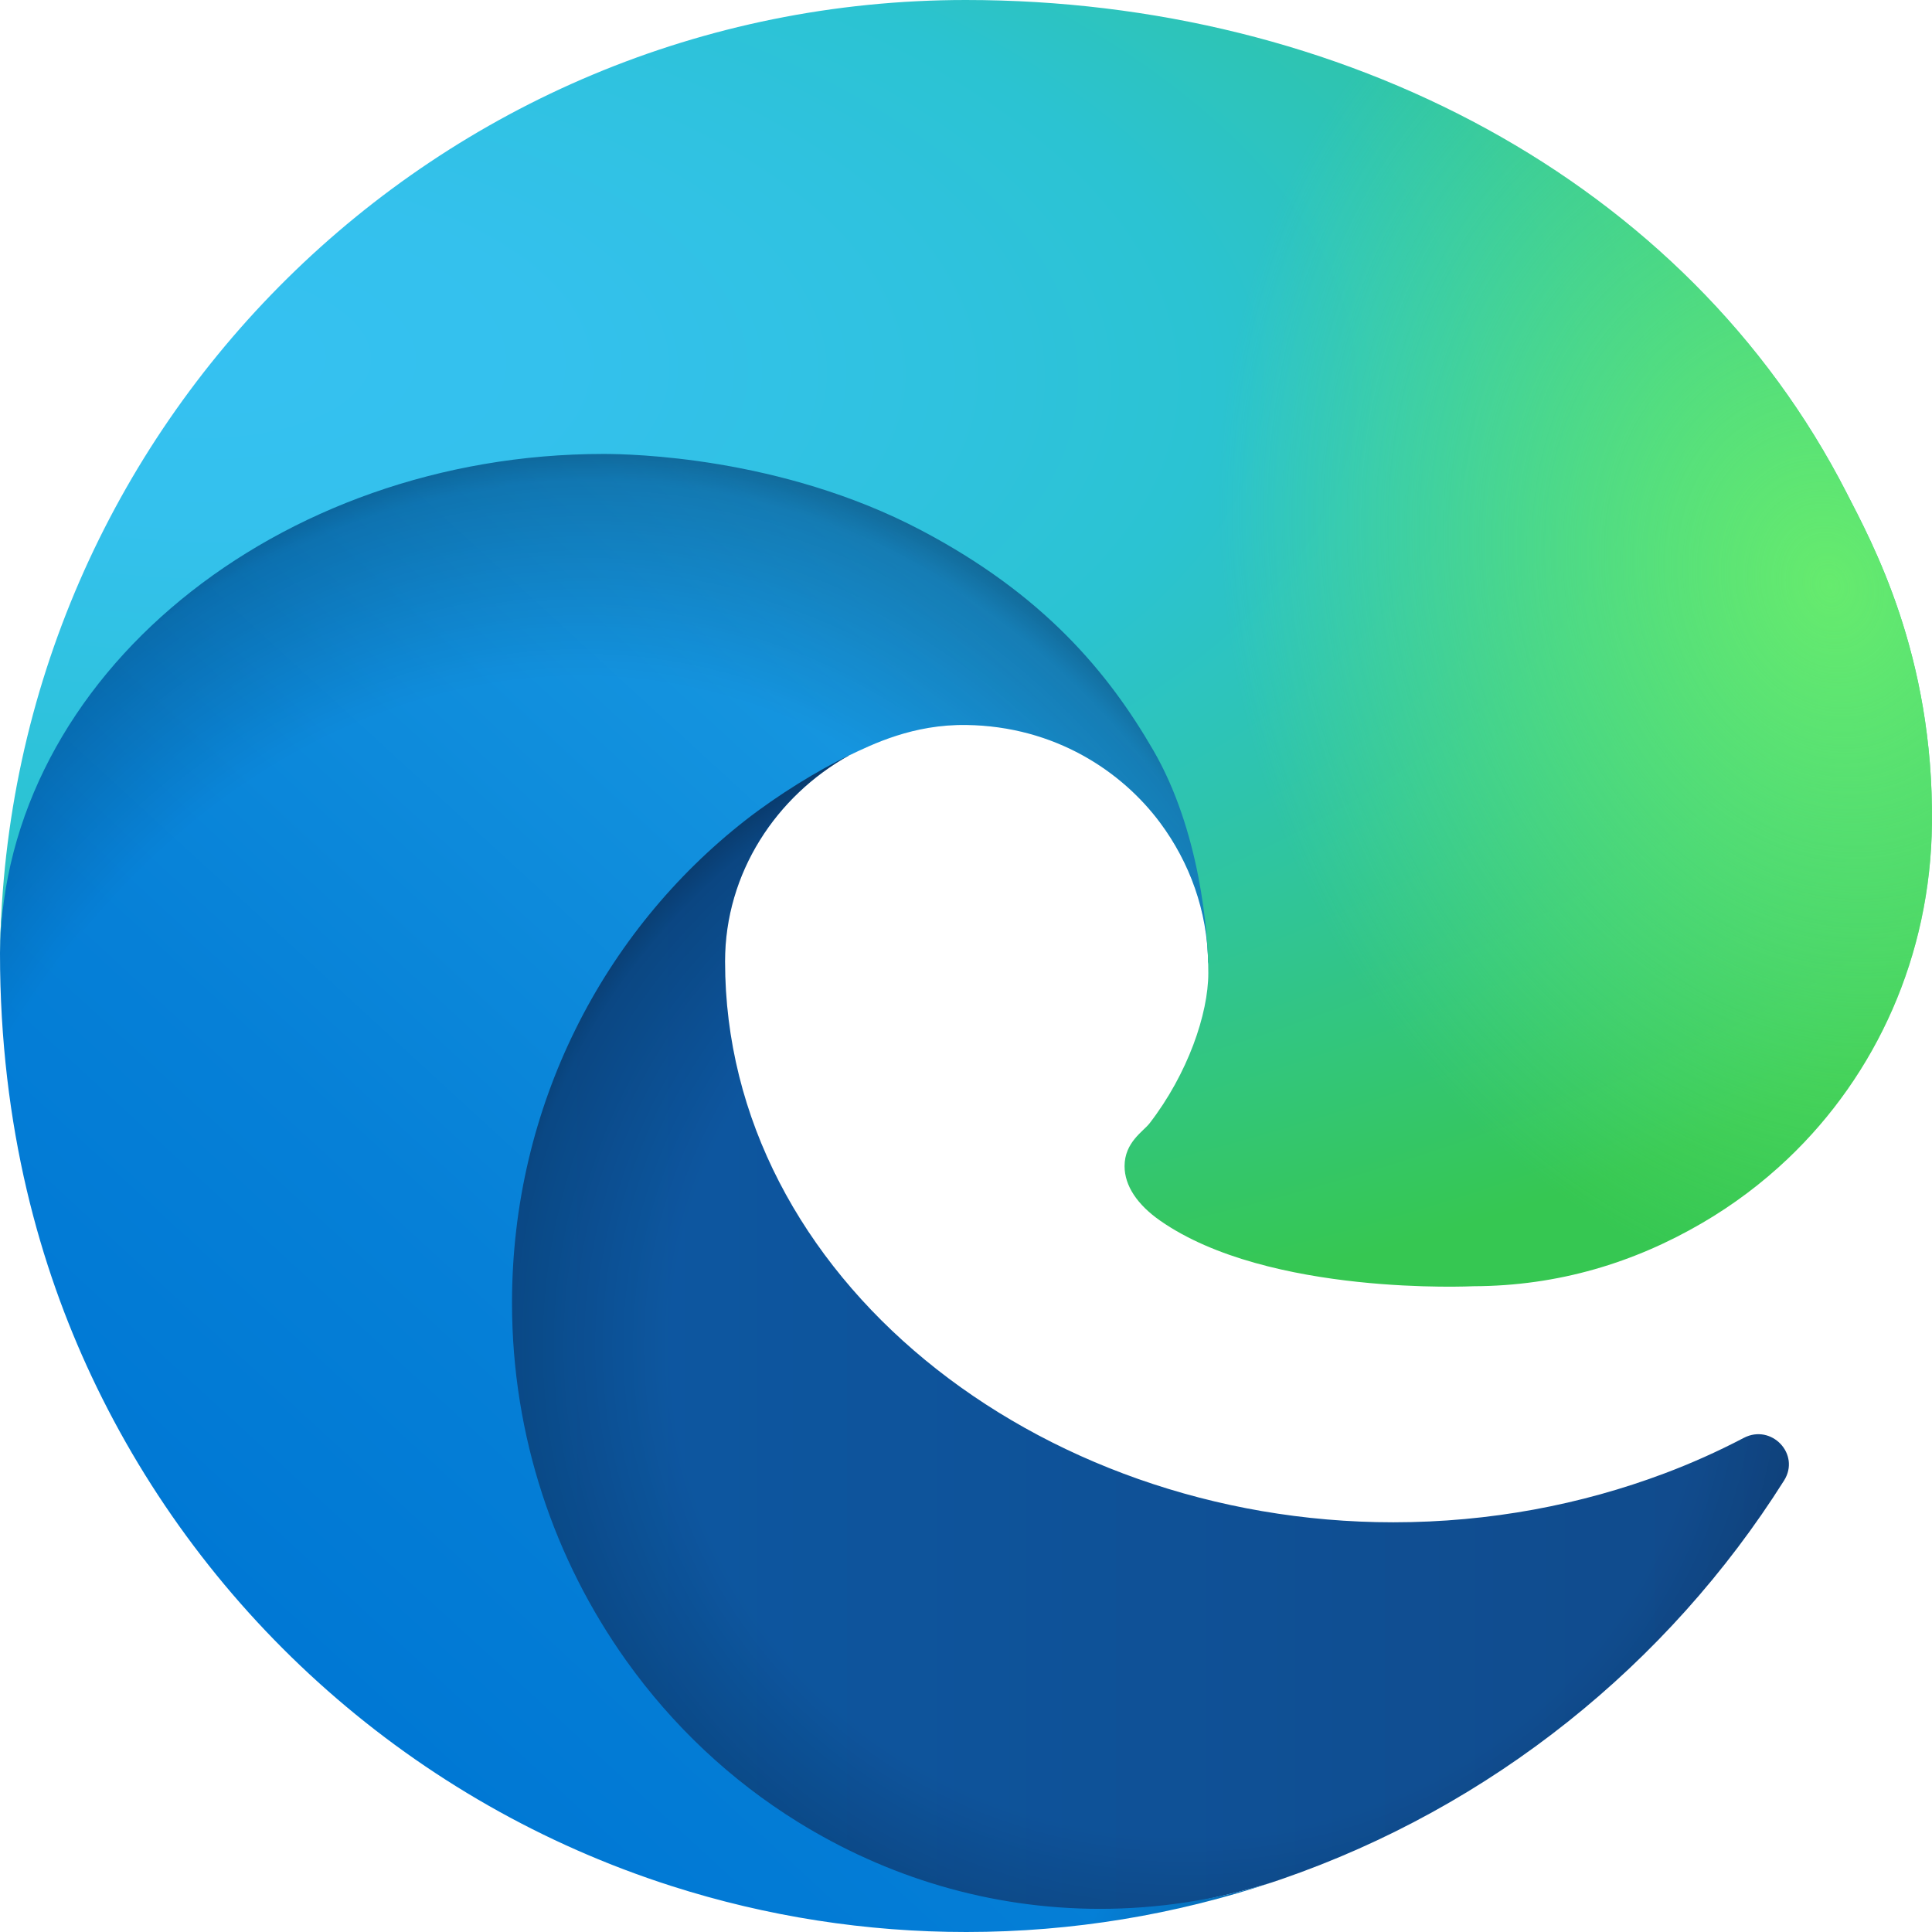
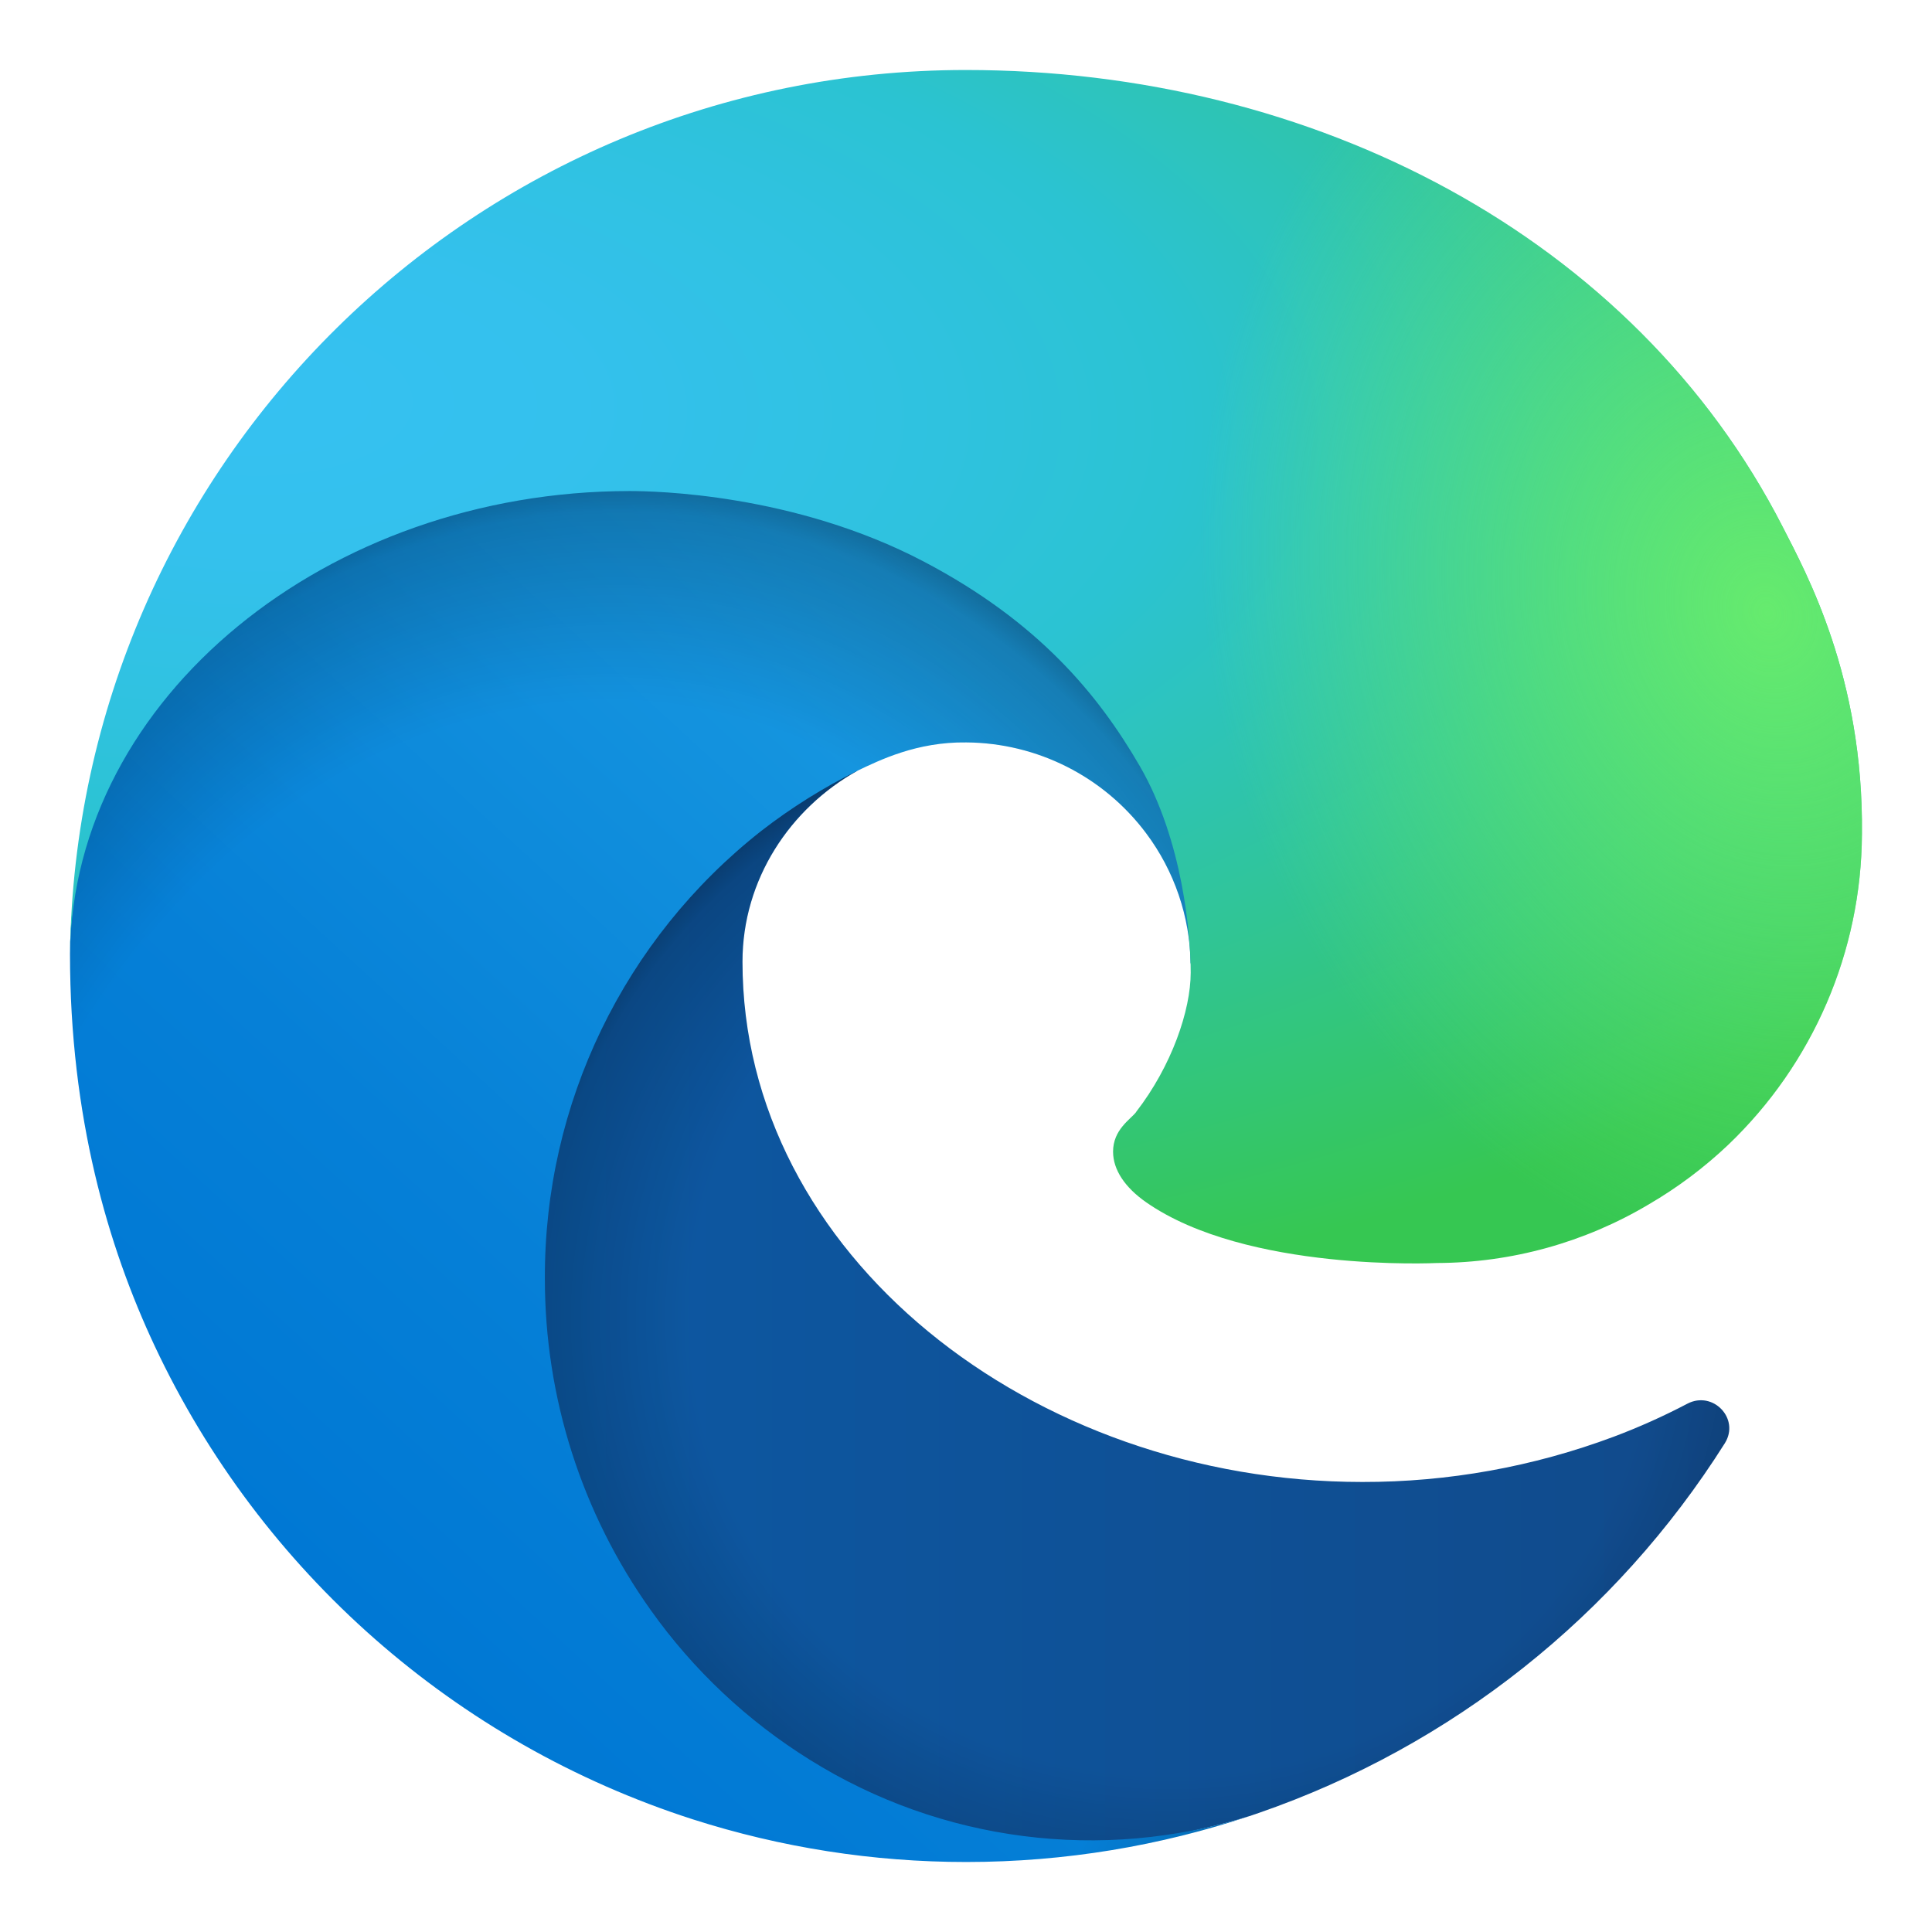
- <svg xmlns="http://www.w3.org/2000/svg" viewBox="0 0 256 256">
-   <linearGradient id="a" x1="58.703" x2="237.038" y1="177.051" y2="177.051" gradientUnits="userSpaceOnUse">
+ <svg xmlns="http://www.w3.org/2000/svg" xmlns:xlink="http://www.w3.org/1999/xlink" viewBox="0 0 27600 27600">
+   <linearGradient id="a" x1="6870" x2="24704" y1="18705" y2="18705" gradientUnits="userSpaceOnUse">
    <stop offset="0" stop-color="#0c59a4" />
    <stop offset="1" stop-color="#114a8b" />
  </linearGradient>
-   <path fill="url(#a)" d="M231.05 190.534a93.452 93.452 0 01-10.533 4.714c-10.981 4.125-23.108 6.464-35.9 6.464-47.32 0-88.543-32.552-88.543-74.323 0-11.745 6.796-21.926 16.426-27.289-42.795 1.795-53.797 46.4-53.797 72.531 0 73.873 68.09 81.37 82.76 81.37 7.907 0 19.841-2.303 27.032-4.559.438-.145.874-.292 1.31-.443 27.76-9.573 51.188-28.407 66.589-52.82 2.208-3.501-1.676-7.568-5.343-5.645z" />
-   <radialGradient id="b" cx="157.204" cy="178.384" r="95.384" gradientTransform="matrix(1 0 0 .95107 0 8.728)" gradientUnits="userSpaceOnUse">
-     <stop offset=".717" stop-opacity="0" />
-     <stop offset=".946" stop-opacity=".53" />
+   <use fill="url(#a)" xlink:href="#H" />
+   <radialGradient id="b" cx="15720" cy="17838" r="9538" gradientTransform="matrix(1 0 0 .95107 1000 1873)" gradientUnits="userSpaceOnUse">
+     <stop offset=".72" stop-opacity="0" />
+     <stop offset=".95" stop-opacity=".53" />
    <stop offset="1" />
  </radialGradient>
-   <path fill="url(#b)" d="M231.05 190.534a93.452 93.452 0 01-10.533 4.714c-10.981 4.125-23.108 6.464-35.9 6.464-47.32 0-88.543-32.552-88.543-74.323 0-11.745 6.796-21.926 16.426-27.289-42.795 1.795-53.797 46.4-53.797 72.531 0 73.873 68.09 81.37 82.76 81.37 7.907 0 19.841-2.303 27.032-4.559.438-.145.874-.292 1.31-.443 27.76-9.573 51.188-28.407 66.589-52.82 2.208-3.501-1.676-7.568-5.343-5.645z" opacity=".35" />
-   <linearGradient id="c" x1="152.723" x2="41.328" y1="99.684" y2="221.019" gradientUnits="userSpaceOnUse">
+   <use fill="url(#b)" opacity=".35" xlink:href="#H" />
+   <linearGradient id="c" x1="16272" x2="5133" y1="10968" y2="23102" gradientUnits="userSpaceOnUse">
    <stop offset="0" stop-color="#1b9de2" />
-     <stop offset=".162" stop-color="#1595df" />
-     <stop offset=".667" stop-color="#0680d7" />
+     <stop offset=".16" stop-color="#1595df" />
+     <stop offset=".67" stop-color="#0680d7" />
    <stop offset="1" stop-color="#0078d4" />
  </linearGradient>
-   <path fill="url(#c)" d="M105.711 241.414c-8.894-5.514-16.615-12.784-22.735-21.376-9.47-13.295-15.132-29.65-15.132-47.407 0-26.13 12.168-49.275 30.924-63.939 4.26-3.33 9.713-6.69 13.732-8.592 3.12-1.477 8.457-4.137 15.545-4.036 11.752.166 20.631 6.157 25.685 12.962 3.884 5.228 6.278 11.669 6.358 18.66.003-.21 24.465-79.603-80.049-79.603C36.146 48.083 0 89.753 0 126.298c0 23.182 5.38 41.69 12.115 56.033 15 31.95 42.818 56.678 76.845 67.573A127.947 127.947 0 00128.045 256c14.14 0 27.731-2.326 40.45-6.558a75.75 75.75 0 01-22.72 3.49c-14.671 0-28.346-4.255-40.064-11.518z" />
-   <radialGradient id="d" cx="71.304" cy="198.664" r="143.236" gradientTransform="matrix(.14843 -.98892 .79688 .1196 -97.59 245.418)" gradientUnits="userSpaceOnUse">
-     <stop offset=".763" stop-opacity="0" />
-     <stop offset=".946" stop-opacity=".5" />
+   <use fill="url(#c)" xlink:href="#I" />
+   <radialGradient id="d" cx="7130" cy="19866" r="14324" gradientTransform="matrix(.14843 -.98892 .79688 .1196 -8759 25542)" gradientUnits="userSpaceOnUse">
+     <stop offset=".76" stop-opacity="0" />
+     <stop offset=".95" stop-opacity=".5" />
    <stop offset="1" />
  </radialGradient>
-   <path fill="url(#d)" d="M105.711 241.414c-8.894-5.514-16.615-12.784-22.735-21.376-9.47-13.295-15.132-29.65-15.132-47.407 0-26.13 12.168-49.275 30.924-63.939 4.26-3.33 9.713-6.69 13.732-8.592 3.12-1.477 8.457-4.137 15.545-4.036 11.752.166 20.631 6.157 25.685 12.962 3.884 5.228 6.278 11.669 6.358 18.66.003-.21 24.465-79.603-80.049-79.603C36.146 48.083 0 89.753 0 126.298c0 23.182 5.38 41.69 12.115 56.033 15 31.95 42.818 56.678 76.845 67.573A127.947 127.947 0 00128.045 256c14.14 0 27.731-2.326 40.45-6.558a75.75 75.75 0 01-22.72 3.49c-14.671 0-28.346-4.255-40.064-11.518z" opacity=".41" />
-   <radialGradient id="e" cx="25.234" cy="46.805" r="202.431" gradientTransform="matrix(-.03715 .99931 -2.12836 -.07913 125.79 25.293)" gradientUnits="userSpaceOnUse">
+   <use fill="url(#d)" opacity=".4" xlink:href="#I" />
+   <radialGradient id="e" cx="2523" cy="4680" r="20243" gradientTransform="matrix(-.03715 .99931 -2.12836 -.07913 13579 3530)" gradientUnits="userSpaceOnUse">
    <stop offset="0" stop-color="#35c1f1" />
-     <stop offset=".111" stop-color="#34c1ed" />
-     <stop offset=".232" stop-color="#2fc2df" />
-     <stop offset=".314" stop-color="#2bc3d2" />
-     <stop offset=".673" stop-color="#36c752" />
+     <stop offset=".11" stop-color="#34c1ed" />
+     <stop offset=".23" stop-color="#2fc2df" />
+     <stop offset=".31" stop-color="#2bc3d2" />
+     <stop offset=".67" stop-color="#36c752" />
  </radialGradient>
-   <path fill="url(#e)" d="M152.314 148.857c-.81 1.05-3.303 2.498-3.303 5.664 0 2.605 1.7 5.117 4.721 7.226 14.38 10.036 41.486 8.684 41.559 8.684 11.19-.04 21.256-3.116 30.273-8.388a61.468 61.468 0 0011.322-8.5c11.747-11.163 18.91-26.894 19.108-44.373.255-22.415-7.96-37.317-11.337-43.916C223.465 23.836 177.718 0 127.977 0 57.865 0 .948 56.346.007 126.2.48 89.657 36.8 60.15 79.972 60.15c3.5 0 23.462.341 42.005 10.073 16.334 8.573 24.898 18.932 30.85 29.208 6.18 10.67 7.28 24.146 7.28 29.519s-2.709 13.328-7.793 19.908z" />
-   <radialGradient id="f" cx="242.469" cy="77.576" r="97.338" gradientTransform="matrix(.28109 .95968 -.78353 .22949 235.097 -172.92)" gradientUnits="userSpaceOnUse">
+   <use fill="url(#e)" xlink:href="#J" />
+   <radialGradient id="f" cx="24247" cy="7758" r="9734" gradientTransform="matrix(.28109 .95968 -.78353 .22949 24510 -16292)" gradientUnits="userSpaceOnUse">
    <stop offset="0" stop-color="#66eb6e" />
    <stop offset="1" stop-color="#66eb6e" stop-opacity="0" />
  </radialGradient>
-   <path fill="url(#f)" d="M152.314 148.857c-.81 1.05-3.303 2.498-3.303 5.664 0 2.605 1.7 5.117 4.721 7.226 14.38 10.036 41.486 8.684 41.559 8.684 11.19-.04 21.256-3.116 30.273-8.388a61.468 61.468 0 0011.322-8.5c11.747-11.163 18.91-26.894 19.108-44.373.255-22.415-7.96-37.317-11.337-43.916C223.465 23.836 177.718 0 127.977 0 57.865 0 .948 56.346.007 126.2.48 89.657 36.8 60.15 79.972 60.15c3.5 0 23.462.341 42.005 10.073 16.334 8.573 24.898 18.932 30.85 29.208 6.18 10.67 7.28 24.146 7.28 29.519s-2.709 13.328-7.793 19.908z" />
+   <use fill="url(#f)" xlink:href="#J" />
+   <defs>
+     <path id="H" d="M24105 20053a9345 9345 0 01-1053 472 10202 10202 0 01-3590 646c-4732 0-8855-3255-8855-7432 0-1175 680-2193 1643-2729-4280 180-5380 4640-5380 7253 0 7387 6810 8137 8276 8137 791 0 1984-230 2704-456l130-44a12834 12834 0 006660-5282c220-350-168-757-535-565z" />
+     <path id="I" d="M11571 25141a7913 7913 0 01-2273-2137 8145 8145 0 01-1514-4740 8093 8093 0 013093-6395 8082 8082 0 011373-859c312-148 846-414 1554-404a3236 3236 0 012569 1297 3184 3184 0 01636 1866c0-21 2446-7960-8005-7960-4390 0-8004 4166-8004 7820 0 2319 538 4170 1212 5604a12833 12833 0 007684 6757 12795 12795 0 003908 610c1414 0 2774-233 4045-656a7575 7575 0 01-6278-803z" />
+     <path id="J" d="M16231 15886c-80 105-330 250-330 566 0 260 170 512 472 723 1438 1003 4149 868 4156 868a5954 5954 0 003027-839 6147 6147 0 001133-850 6180 6180 0 001910-4437c26-2242-796-3732-1133-4392-2120-4141-6694-6525-11668-6525-7011 0-12703 5635-12798 12620 47-3654 3679-6605 7996-6605 350 0 2346 34 4200 1007 1634 858 2490 1894 3086 2921 618 1067 728 2415 728 2952s-271 1333-780 1990z" />
+   </defs>
</svg>
